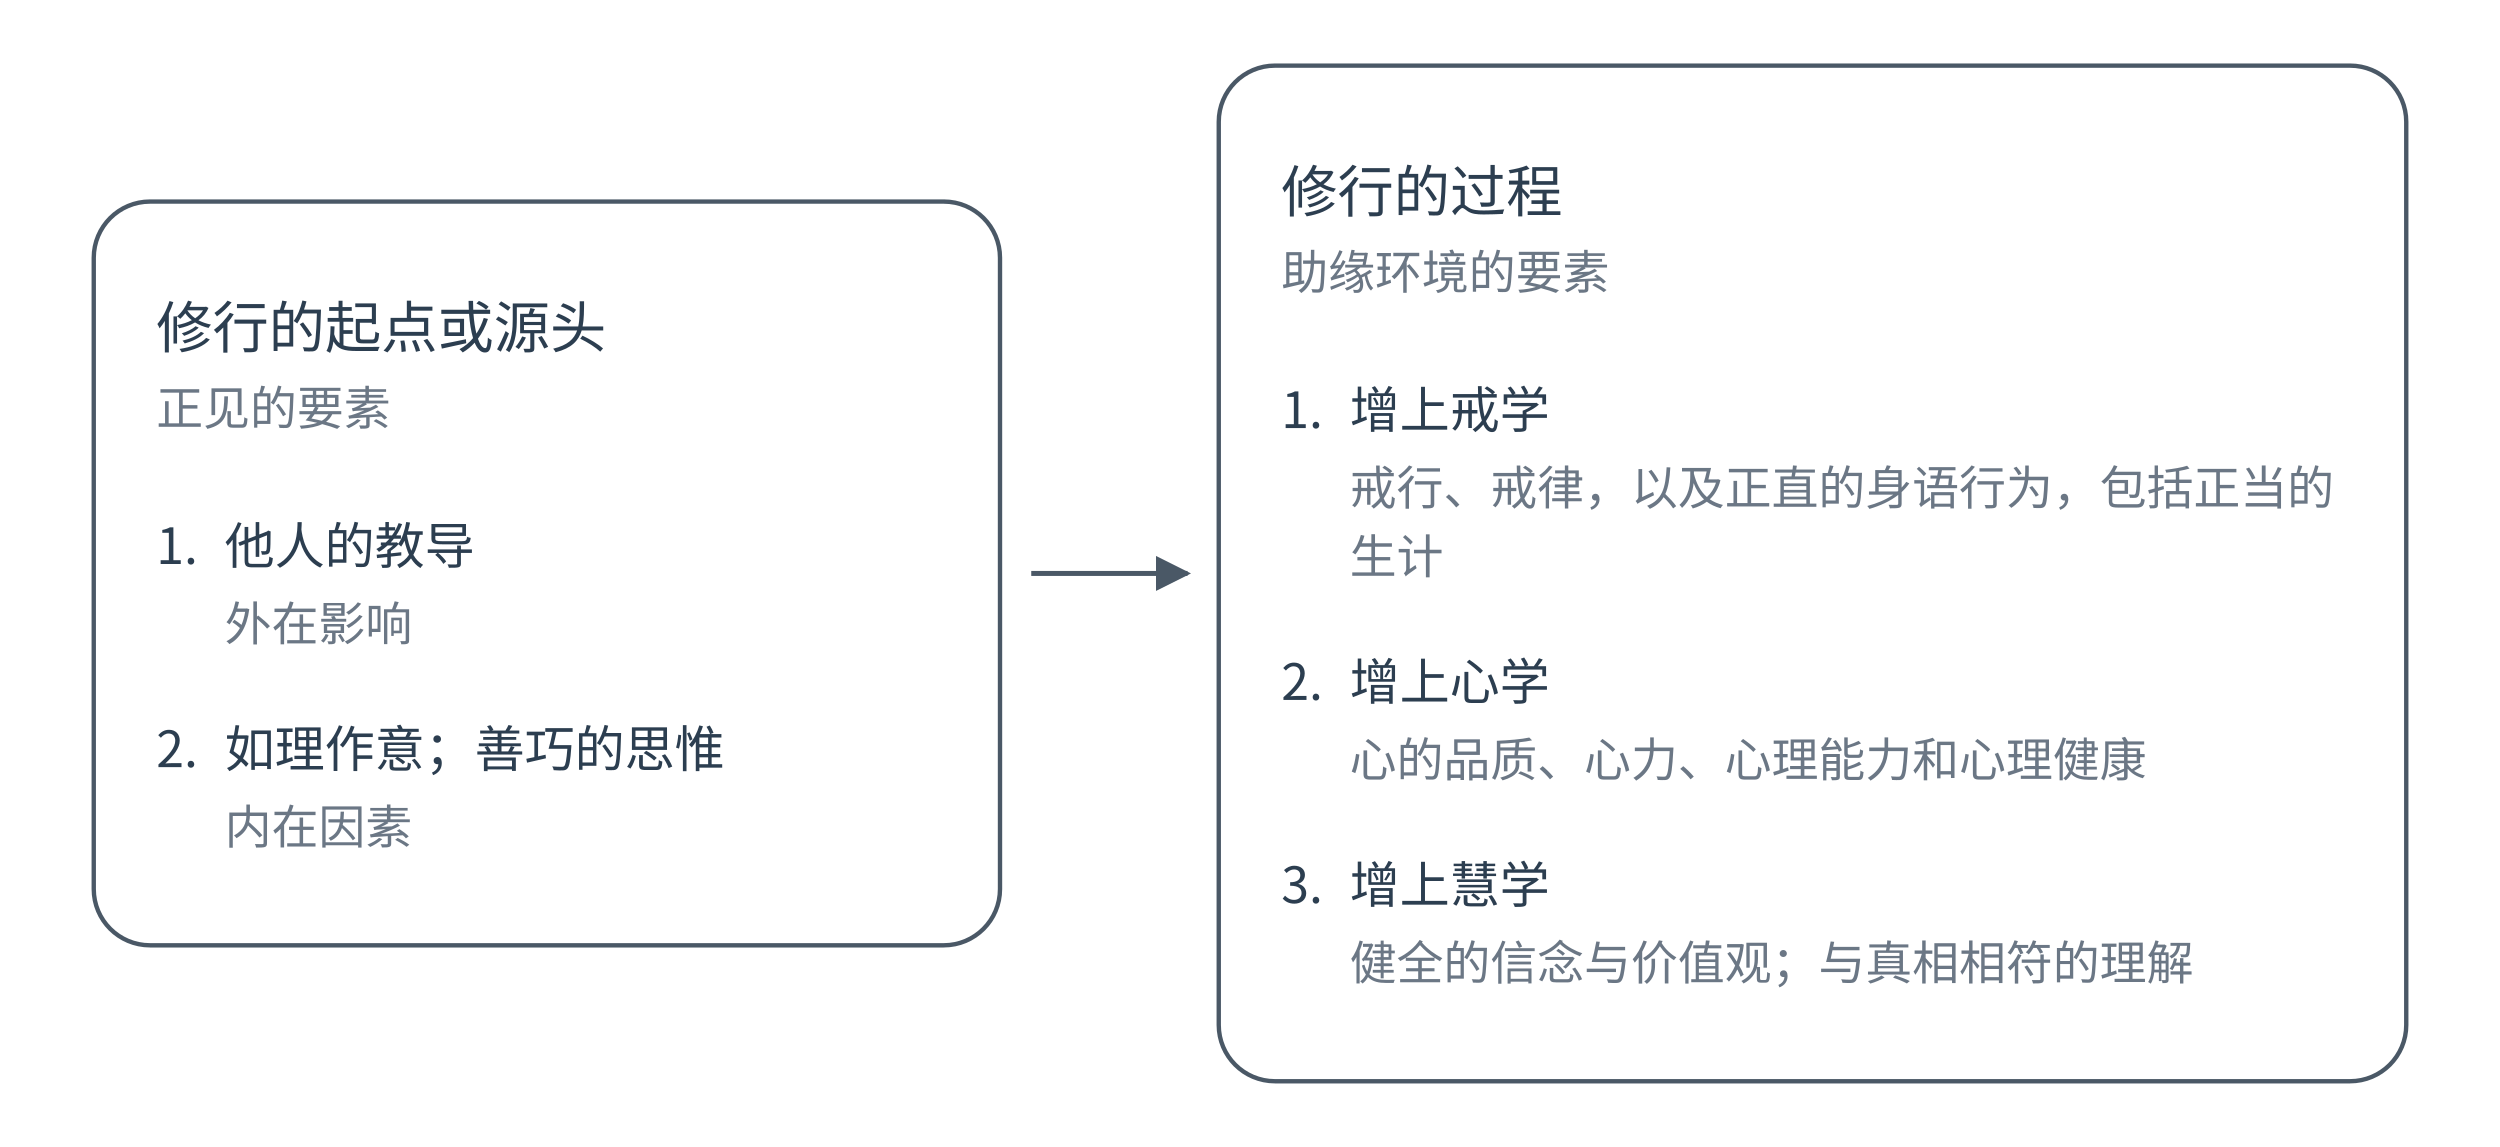
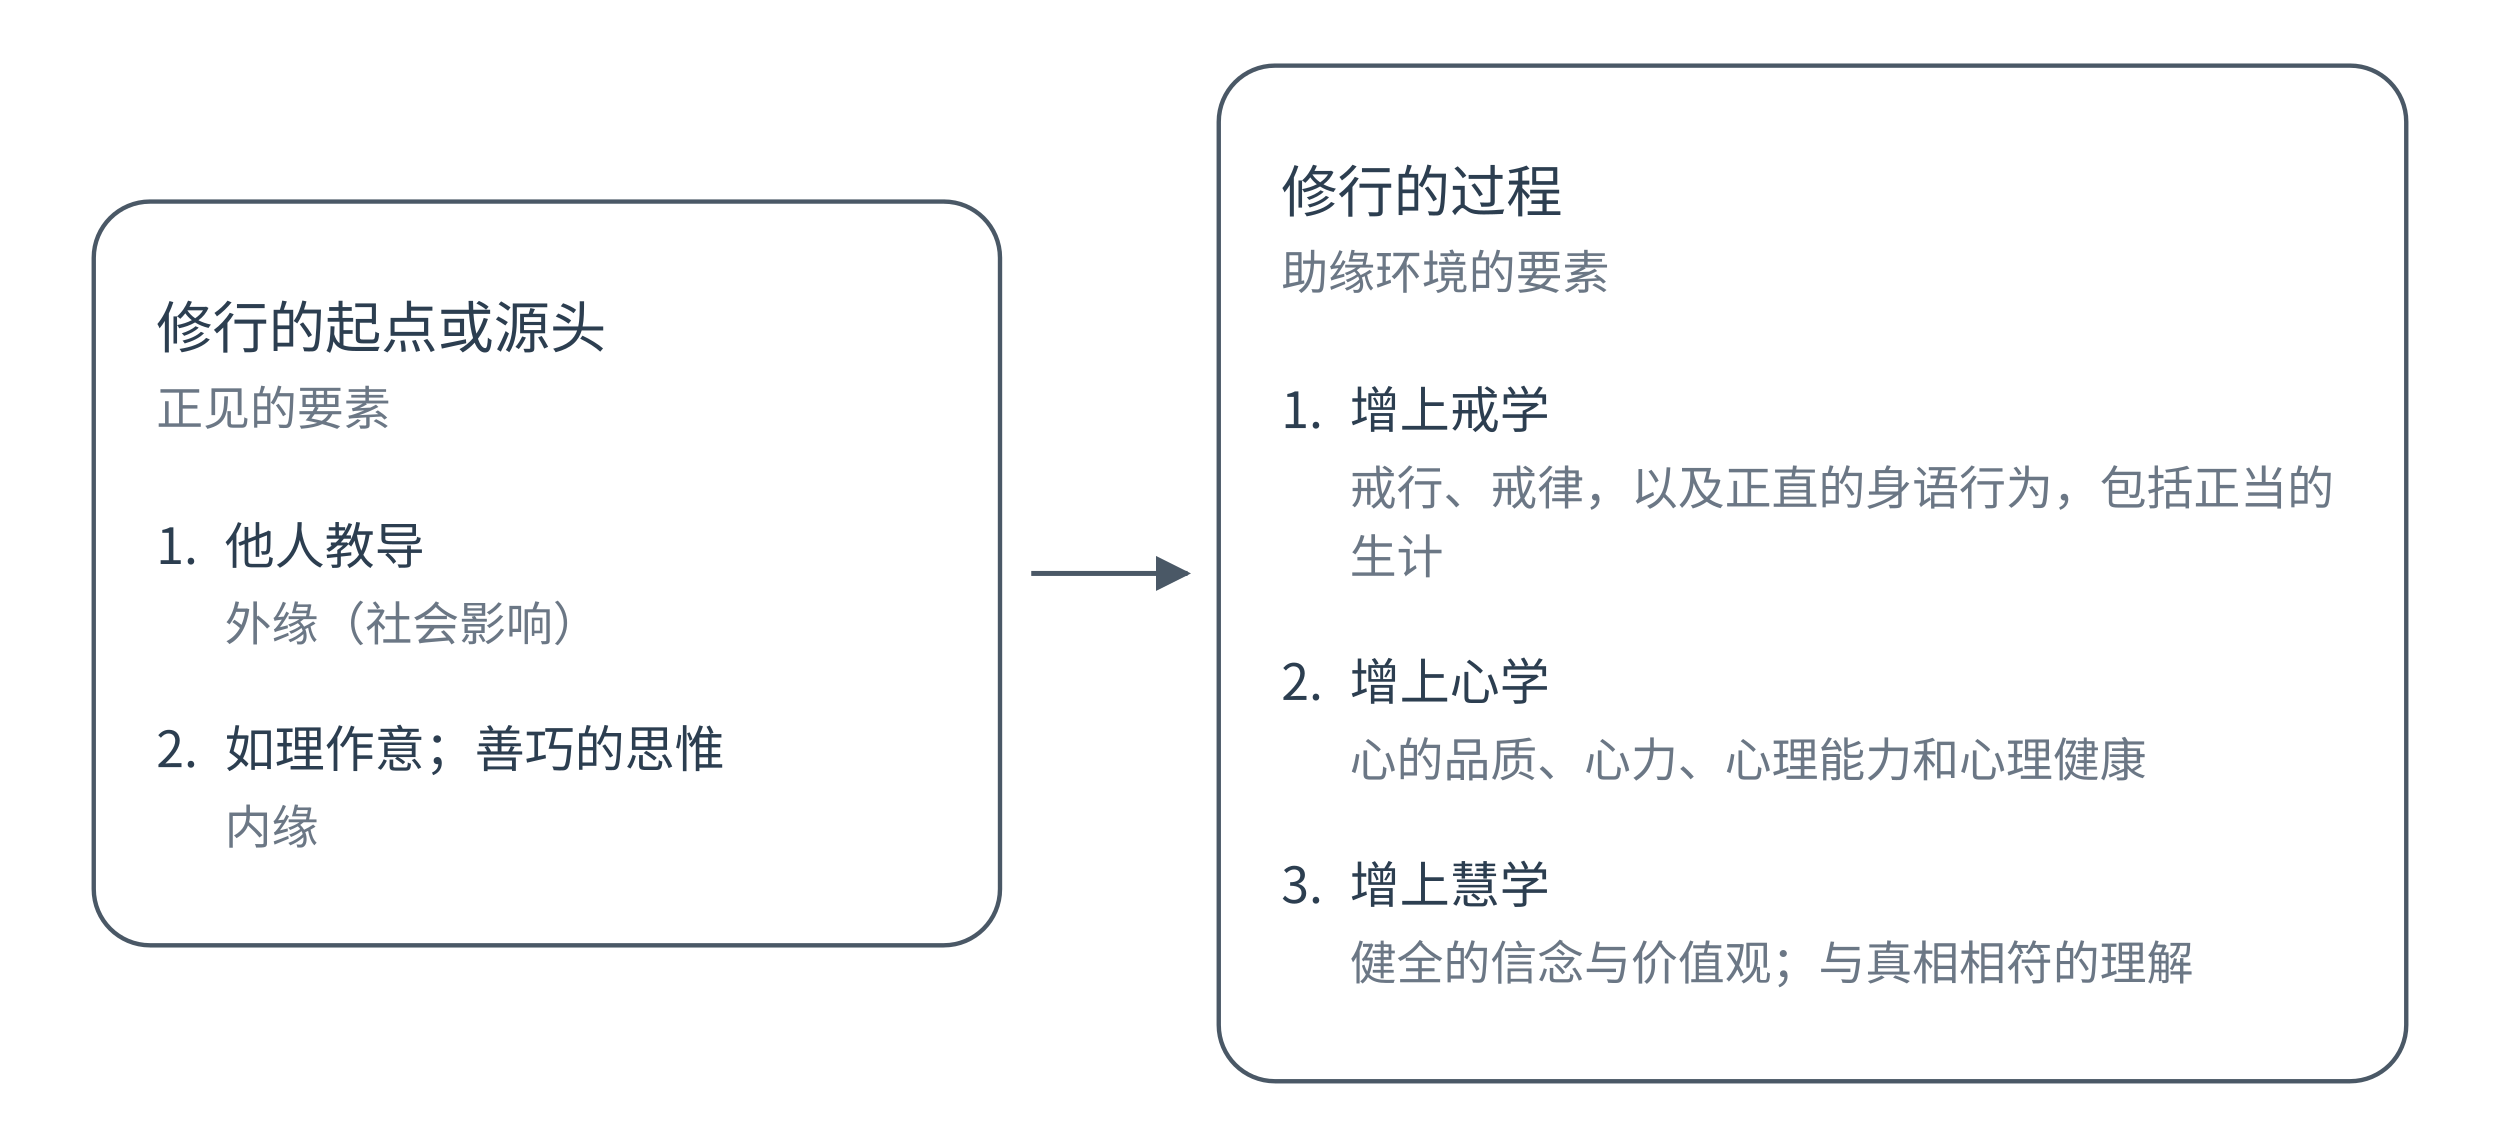
<svg xmlns="http://www.w3.org/2000/svg" width="800" height="367" viewBox="0.0 0.0 800 367" role="img" aria-label="修行纲要" font-family="'PaliLatin','Noto Sans CJK SC',sans-serif" fill="#2c3e50">
  <rect x="0.0" y="0.0" width="800" height="367" fill="#FFFFFF" />
  <defs>
    <style>@font-face{font-family:'PaliLatin';src:local('Source Sans 3'),local('SourceSans3-Regular');font-weight:200 900;unicode-range:U+0000-024F,U+1E00-1EFF;}@font-face{font-family:'PaliLatin';font-style:italic;src:local('Source Sans 3 Italic'),local('SourceSans3-Italic');font-weight:200 900;unicode-range:U+0000-024F,U+1E00-1EFF;}</style>
    <marker id="ah" viewBox="0 0 10 10" refX="9" refY="5" markerWidth="7" markerHeight="7" orient="auto-start-reverse">
      <path d="M0,0 L10,5 L0,10 z" fill="#4a5866" />
    </marker>
  </defs>
  <rect width="800" height="367" fill="#ffffff" />
  <g transform="translate(0.0,-3.0)">
    <rect x="390.0" y="24.0" width="380.0" height="325.0" rx="18" fill="#fff" stroke="#4a5866" stroke-width="1.4" />
    <g transform="translate(0,63)">
      <text x="410.0" y="0.0" font-size="18" font-weight="500" text-anchor="start" dominant-baseline="central">修行的过程</text>
      <text x="410.0" y="26.0" font-size="15" font-weight="400" text-anchor="start" dominant-baseline="central" fill="#6b7785">助缘环境的要素</text>
      <text x="410.0" y="70.0" font-size="16" font-weight="400" text-anchor="start" dominant-baseline="central">1.</text>
      <text x="431.9" y="70.0" font-size="16" font-weight="400" text-anchor="start" dominant-baseline="central">增上戒学</text>
      <text x="431.9" y="95.0" font-size="15" font-weight="400" text-anchor="start" dominant-baseline="central" fill="#6b7785">戒行、戒律，以及正直的身语行为，包括正当的</text>
      <text x="431.9" y="117.0" font-size="15" font-weight="400" text-anchor="start" dominant-baseline="central" fill="#6b7785">生计</text>
      <text x="410.0" y="157.0" font-size="16" font-weight="400" text-anchor="start" dominant-baseline="central">2.</text>
      <text x="431.9" y="157.0" font-size="16" font-weight="400" text-anchor="start" dominant-baseline="central">增上心学</text>
      <text x="431.9" y="182.0" font-size="15" font-weight="400" text-anchor="start" dominant-baseline="central" fill="#6b7785">心的品质、心力、心理能力和心理健康</text>
      <text x="410.0" y="222.0" font-size="16" font-weight="400" text-anchor="start" dominant-baseline="central">3.</text>
      <text x="431.9" y="222.0" font-size="16" font-weight="400" text-anchor="start" dominant-baseline="central">增上慧学</text>
      <text x="431.9" y="247.0" font-size="15" font-weight="400" text-anchor="start" dominant-baseline="central" fill="#6b7785">健全的信念与价值观；与真相相符的理解</text>
    </g>
    <rect x="30.0" y="67.5" width="290.0" height="238.0" rx="18" fill="#fff" stroke="#4a5866" stroke-width="1.4" />
    <g transform="translate(0,106.5)">
      <text x="50.0" y="0.0" font-size="18" font-weight="500" text-anchor="start" dominant-baseline="central">修行的起点或源头</text>
      <text x="50.0" y="26.0" font-size="15" font-weight="400" text-anchor="start" dominant-baseline="central" fill="#6b7785">正见的要素</text>
      <text x="50.0" y="70.0" font-size="16" font-weight="400" text-anchor="start" dominant-baseline="central">1.</text>
-       <text x="71.9" y="70.0" font-size="16" font-weight="400" text-anchor="start" dominant-baseline="central">他人的教导</text>
-       <text x="71.9" y="95.0" font-size="15" font-weight="400" text-anchor="start" dominant-baseline="central" fill="#6b7785">外在影响</text>
+       <text x="71.9" y="70.0" font-size="16" font-weight="400" text-anchor="start" dominant-baseline="central">他人教导</text>
+       <text x="71.9" y="95.0" font-size="15" font-weight="400" text-anchor="start" dominant-baseline="central" fill="#6b7785">外缘（社会影响）</text>
      <text x="50.0" y="135.0" font-size="16" font-weight="400" text-anchor="start" dominant-baseline="central">2.</text>
      <text x="71.9" y="135.0" font-size="16" font-weight="400" text-anchor="start" dominant-baseline="central">如理作意；善巧的思惟</text>
-       <text x="71.9" y="160.0" font-size="15" font-weight="400" text-anchor="start" dominant-baseline="central" fill="#6b7785">内在因素</text>
+       <text x="71.9" y="160.0" font-size="15" font-weight="400" text-anchor="start" dominant-baseline="central" fill="#6b7785">内缘</text>
    </g>
    <line x1="330.0" y1="186.5" x2="380.0" y2="186.5" stroke="#4a5866" stroke-width="1.6" marker-end="url(#ah)" />
  </g>
</svg>
